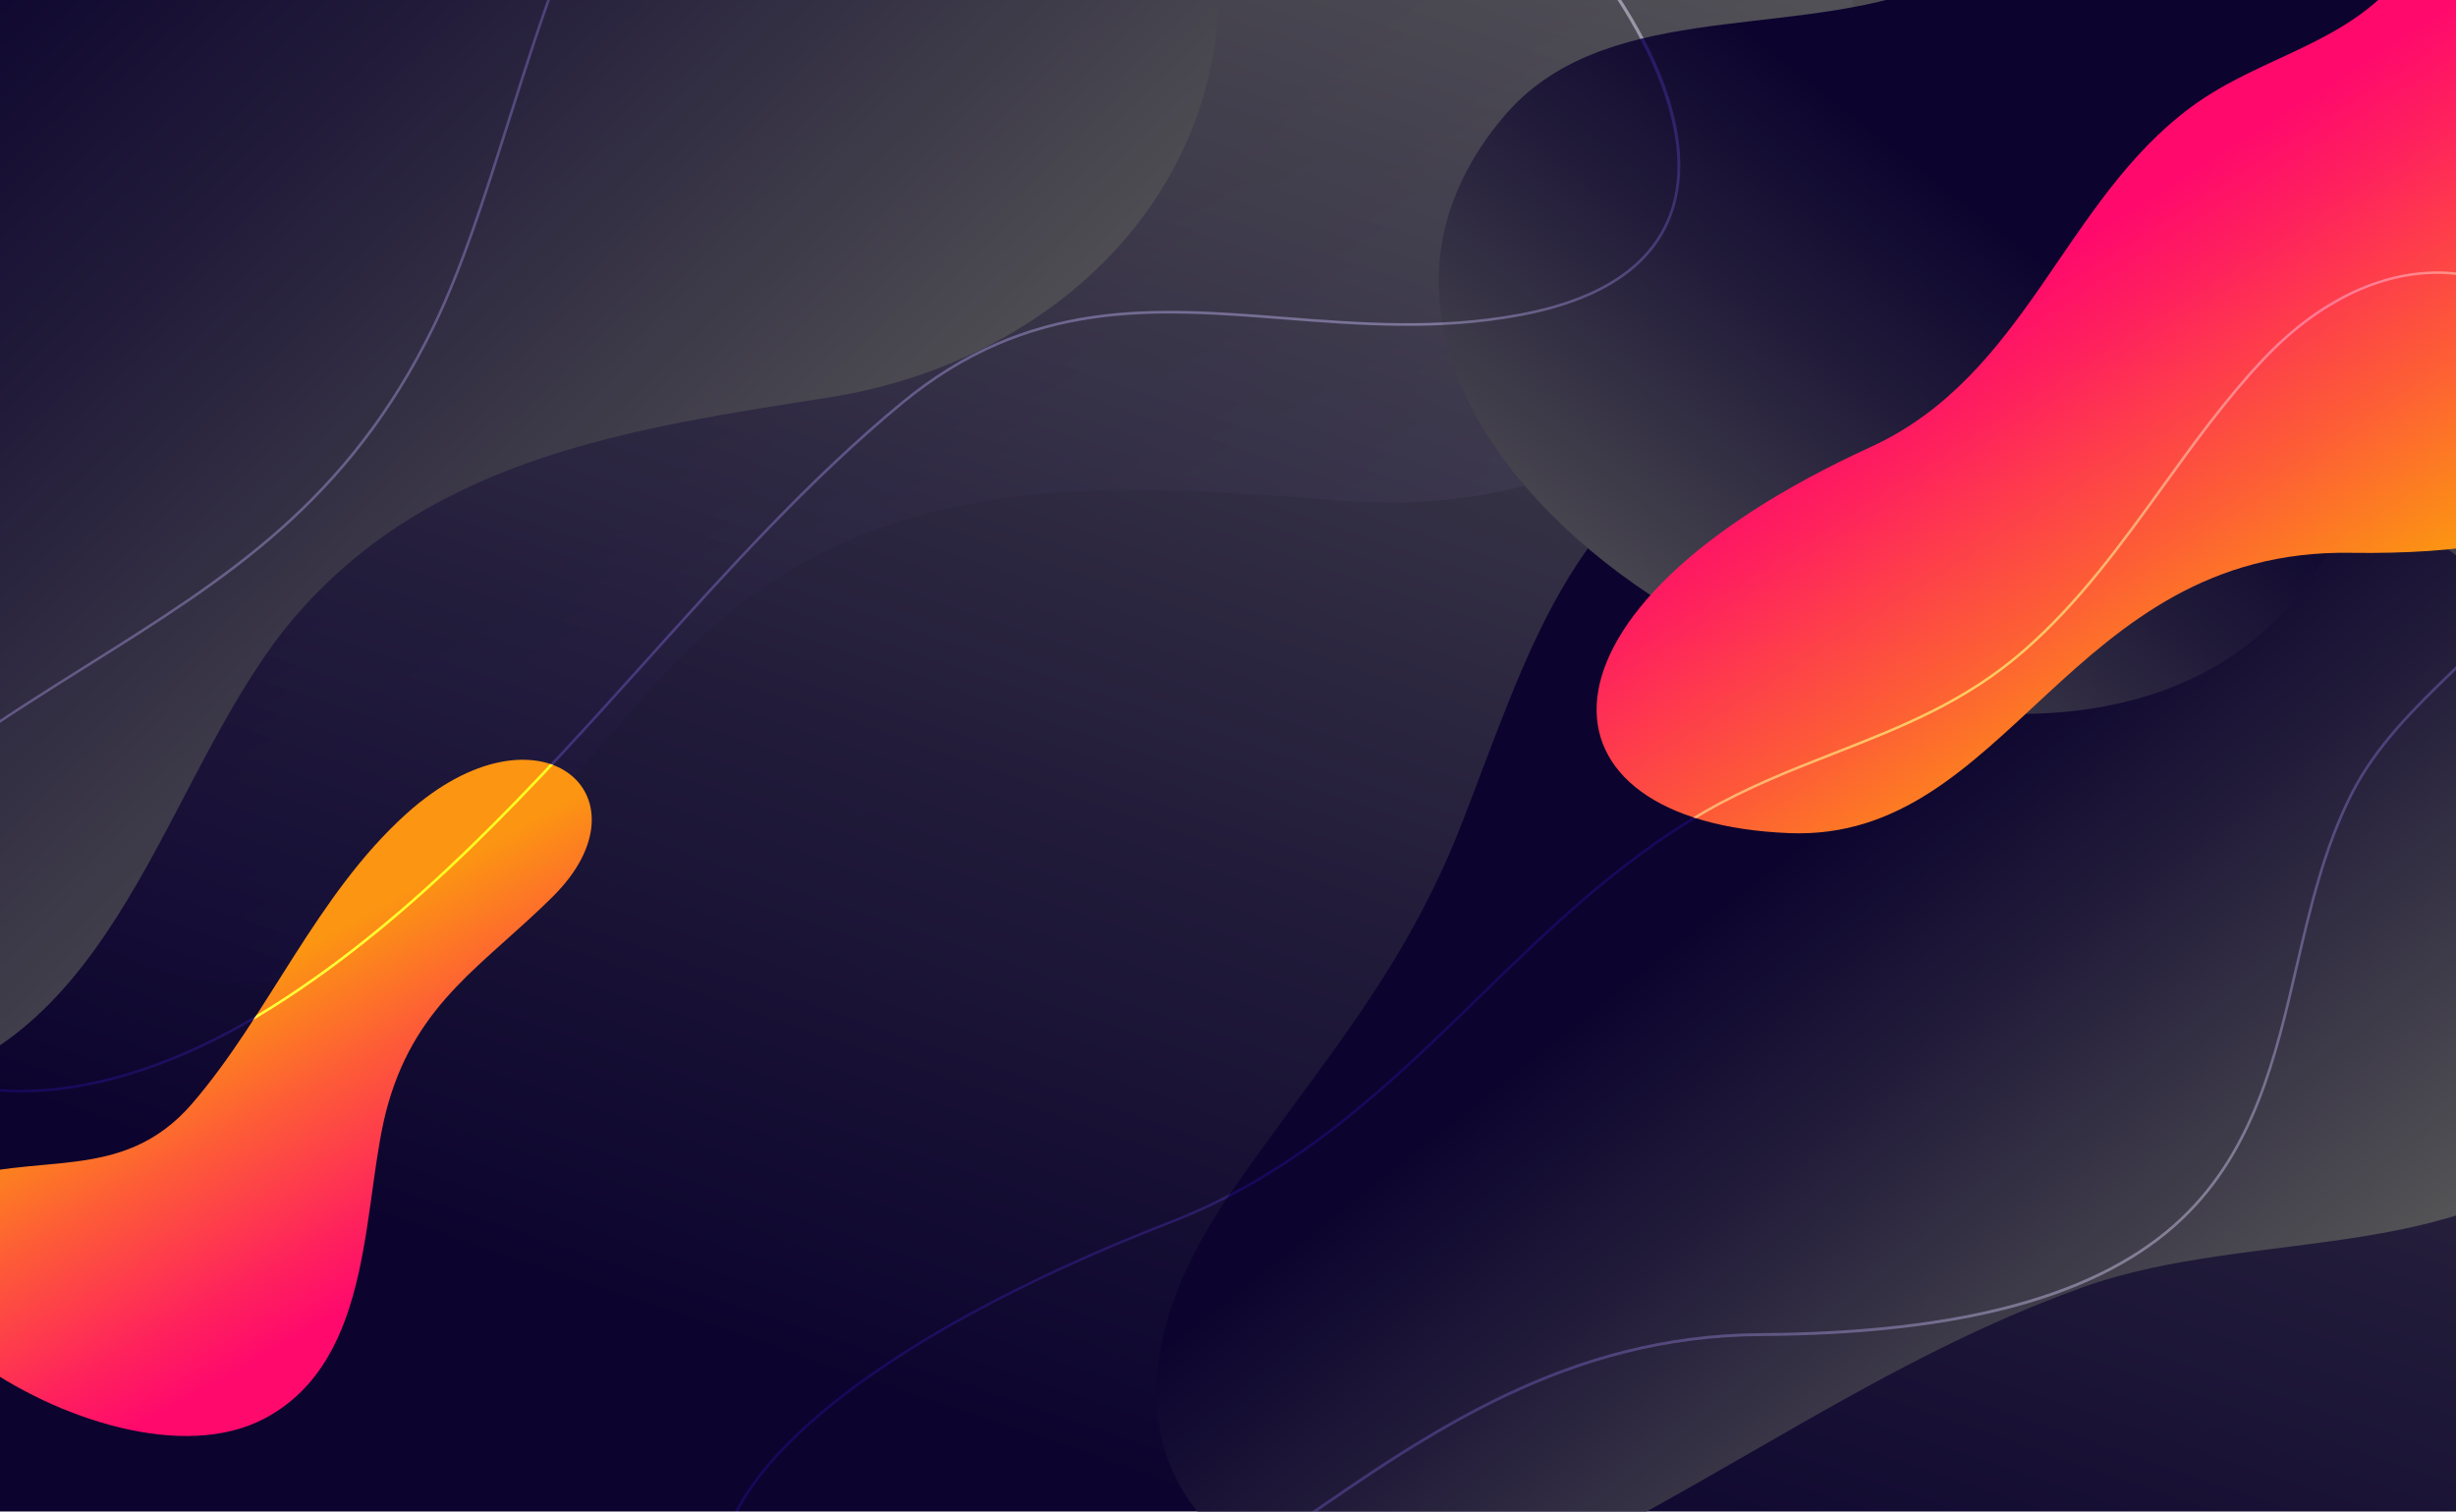
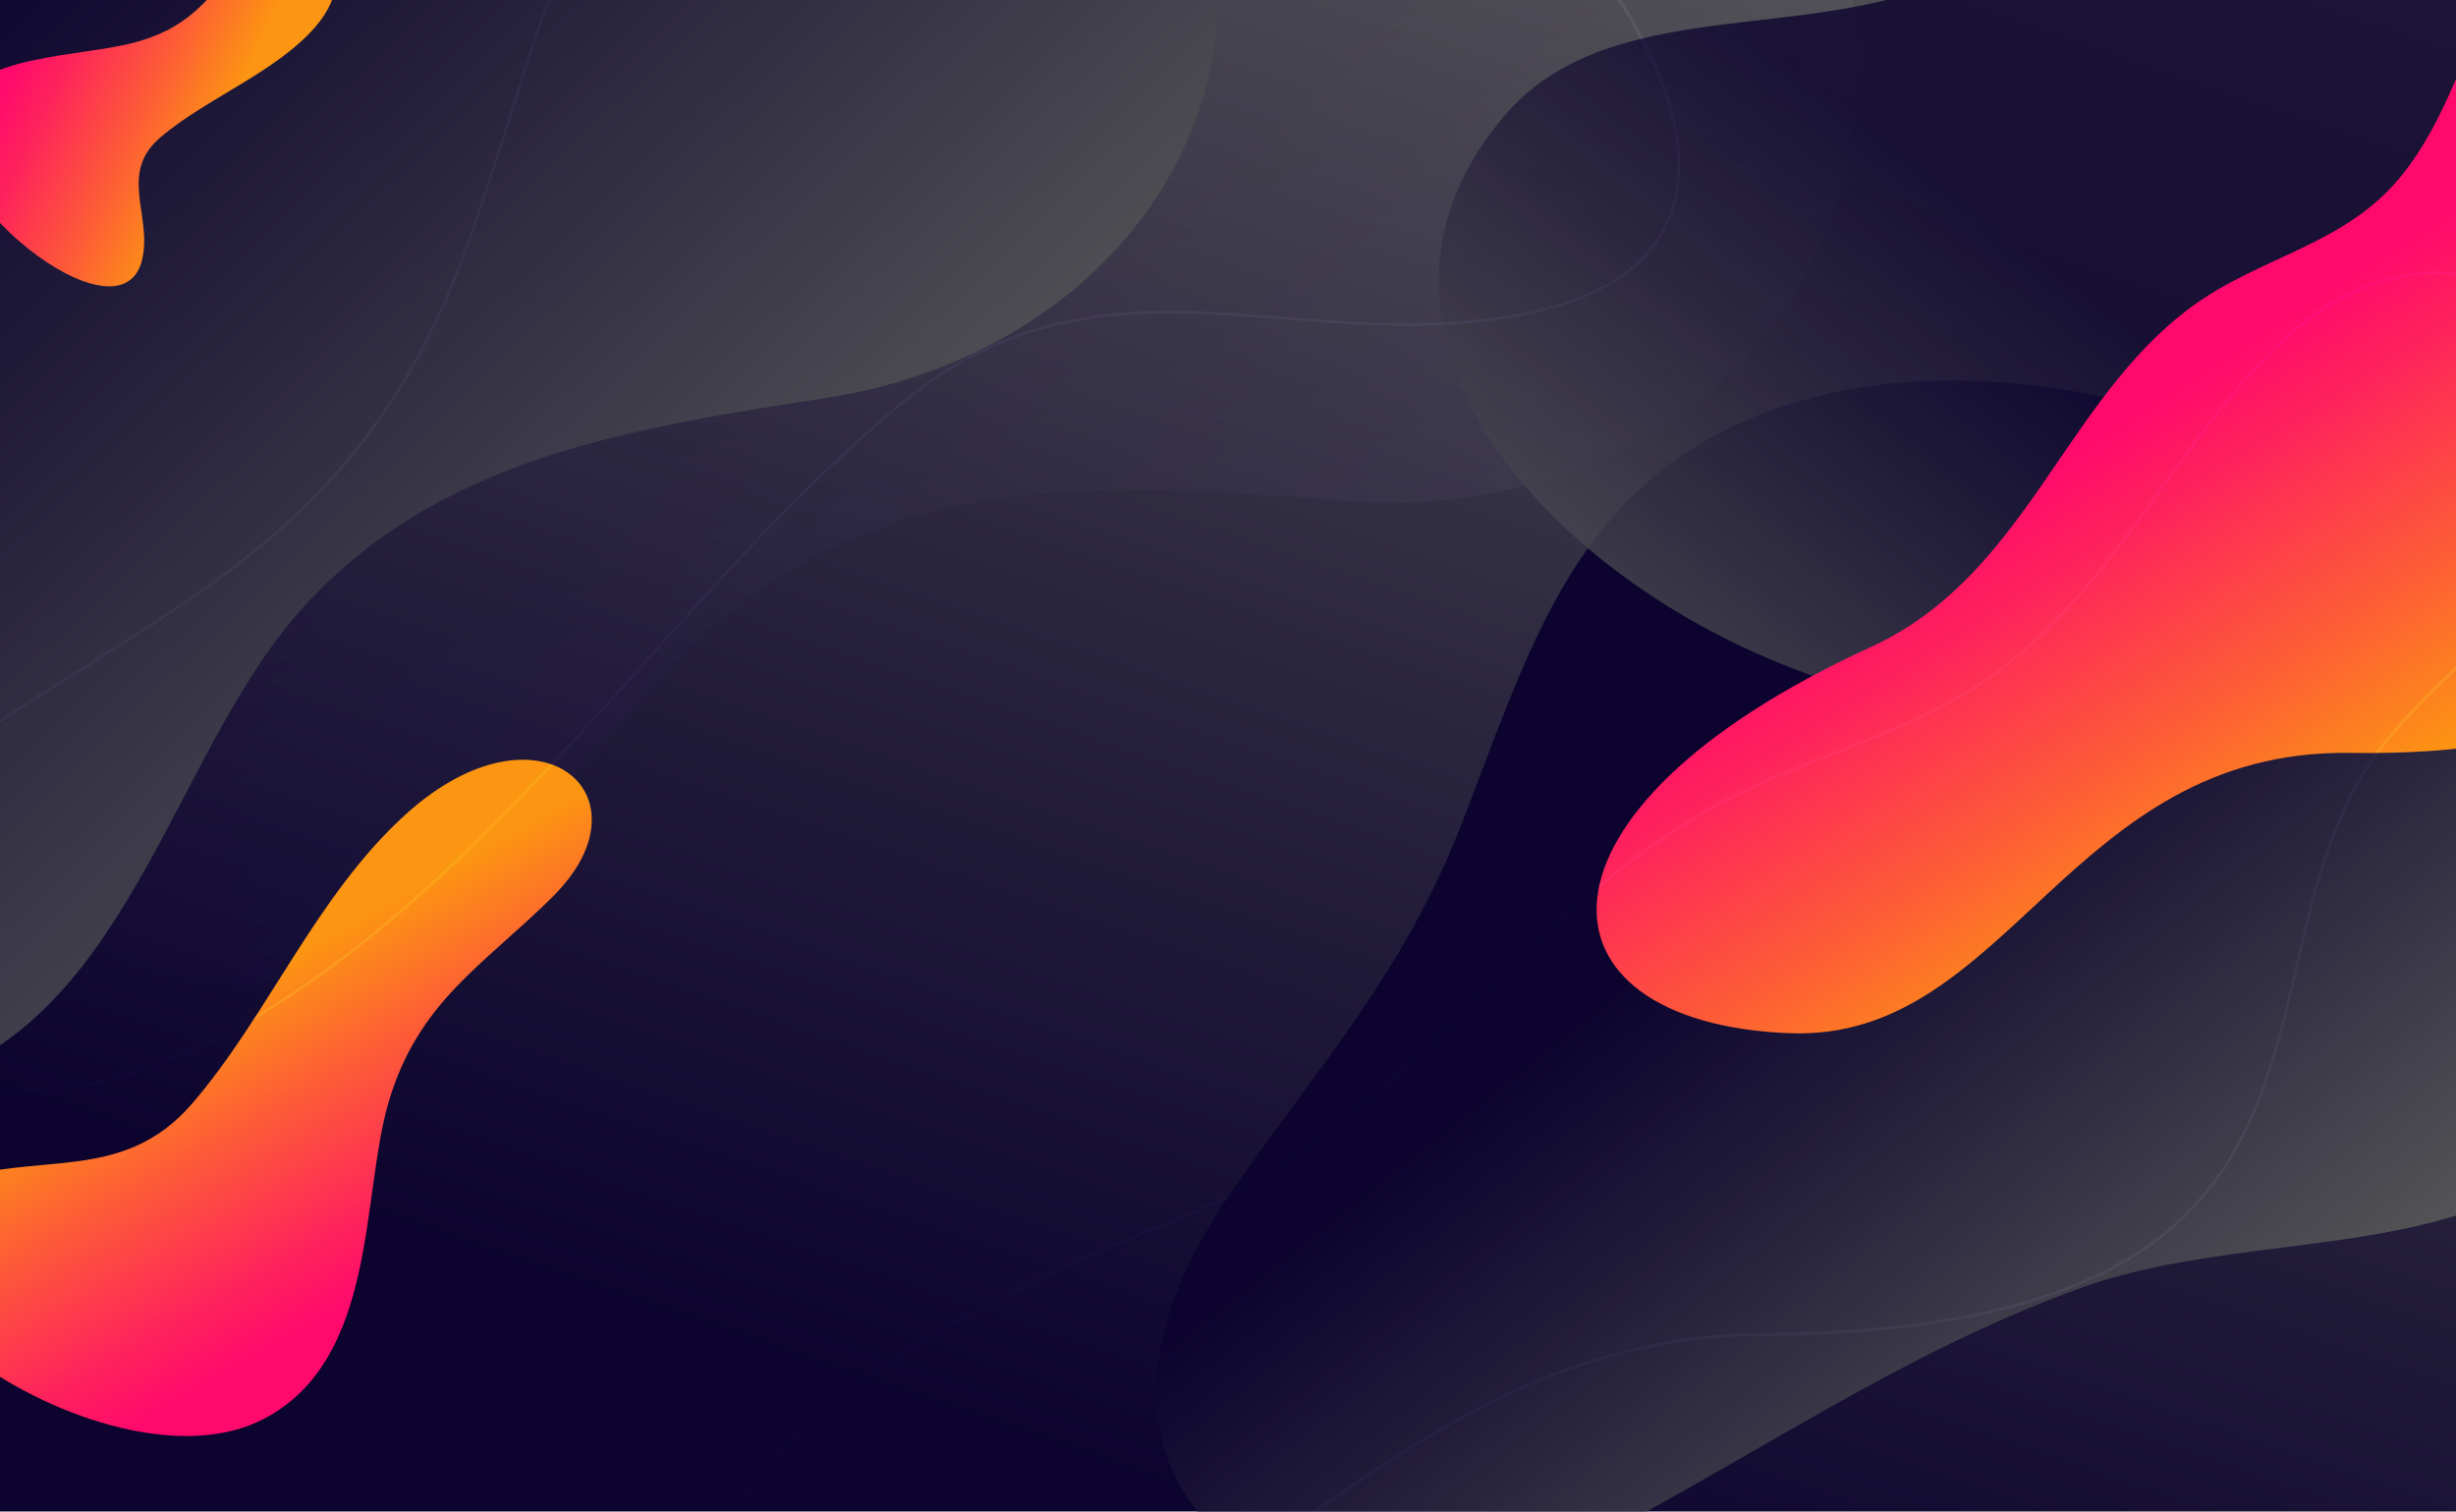
<svg xmlns="http://www.w3.org/2000/svg" xmlns:xlink="http://www.w3.org/1999/xlink" viewBox="0 0 2000 1230.77">
  <defs>
    <style>
      .a {
        fill: url(#a);
      }

      .b {
        isolation: isolate;
      }

      .c {
        clip-path: url(#c);
      }

      .d {
        opacity: 0.5;
        mix-blend-mode: color-dodge;
        fill: url(#d);
      }

      .e {
        fill: url(#e);
      }

      .f {
        fill: url(#f);
      }

      .g {
        fill: url(#g);
      }

      .h {
        fill: url(#h);
      }

      .i {
+         opacity: 0.8;
        fill: url(#i);
      }

      .j {
+         fill: url(#j);
+       }
+ 
+       .k {
        mix-blend-mode: overlay;
      }

-       .k {
+       .l {
        fill: #fff;
+         opacity: 0.15;
      }
    </style>
    <linearGradient id="a" x1="811.26" y1="1168.51" x2="1304.14" y2="-275.94" gradientUnits="userSpaceOnUse">
      <stop offset="0" stop-color="#0c042e" />
      <stop offset="0.33" stop-color="#221c3a" />
      <stop offset="1" stop-color="#575757" />
    </linearGradient>
    <clipPath id="c">
      <rect class="a" width="2000" height="1230.77" />
    </clipPath>
    <linearGradient id="d" x1="459.09" y1="-142.01" x2="963.36" y2="716.96" gradientUnits="userSpaceOnUse">
      <stop offset="0" />
      <stop offset="0.23" stop-color="#050505" />
      <stop offset="0.49" stop-color="#131313" />
      <stop offset="0.77" stop-color="#292929" />
      <stop offset="1" stop-color="#424242" />
    </linearGradient>
    <linearGradient id="e" x1="159.18" y1="108.58" x2="640.67" y2="928.74" gradientTransform="matrix(0.97, -0.23, 0.23, 0.97, -217.54, -117.98)" xlink:href="#a" />
    <linearGradient id="f" x1="1411.97" y1="729.16" x2="1779.49" y2="1193.54" xlink:href="#a" />
    <linearGradient id="g" x1="179.25" y1="811.62" x2="313.16" y2="1048.09" gradientUnits="userSpaceOnUse">
      <stop offset="0" stop-color="#fc9512" />
      <stop offset="0.35" stop-color="#fd5f35" />
      <stop offset="0.79" stop-color="#fe225c" />
      <stop offset="1" stop-color="#ff0a6c" />
    </linearGradient>
-     <linearGradient id="h" x1="1629.04" y1="186.27" x2="1307.1" y2="596.52" xlink:href="#a" />
-     <linearGradient id="i" x1="2052.08" y1="397.9" x2="1850.54" y2="84.03" gradientTransform="matrix(0.96, 0.03, 0.03, 0.98, -32.24, 25.81)" xlink:href="#g" />
+     <linearGradient id="h" x1="539.8" y1="-426.33" x2="673.7" y2="-189.86" gradientTransform="matrix(-0.13, -0.48, -0.63, 0.02, -16.02, 369.46)" xlink:href="#g" />
+     <linearGradient id="i" x1="1629.04" y1="186.27" x2="1307.1" y2="596.52" xlink:href="#a" />
+     <linearGradient id="j" x1="2046.97" y1="565.03" x2="1845.43" y2="251.15" gradientTransform="matrix(0.96, 0.03, 0.03, 0.98, -32.24, 25.81)" xlink:href="#g" />
  </defs>
  <g class="b">
    <g>
      <rect class="a" width="2000" height="1230.77" />
      <g class="c">
        <path class="d" d="M-126.34,105C-20.48-74.63,134.48-106.2,322.59-99.54c161,5.71,335.45,49.63,483.26-10.61,147.35-60,248.53-169.82,408.2-161.62,214.06,11,308.16,181.81,297.14,348.31-15.28,230.86-214.46,346.28-413.52,331.53-164.73-12.2-339.19-28.75-485,76.65C478.39,581.8,389.59,795.9,201.57,800.5-11.67,805.71-322.14,437.32-126.34,105Z" />
        <g>
          <path class="e" d="M-528.1,308.69C-468.87,118.6-331.7,55.45-155.38,20.63-4.51-9.17,167.27-6.39,291.54-94.61c123.88-87.95,194-212.07,344.21-239.26,201.39-36.46,326.12,101.81,352.18,259,36.14,217.94-123.85,368.66-312.11,398.36-155.8,24.58-321.58,47.24-434.13,177C138,620,102.16,838.41-71.62,883.69-268.71,935-637.65,660.28-528.1,308.69Z" />
          <path class="f" d="M2119.14,914.51c-98,118.59-282,83.11-422.91,133.64-162.35,58.21-292.42,156.53-454.19,233.95-157,75.16-420.76-50.66-238.61-312.7,71.74-103.19,139.85-177.36,187.48-300.15,53-136.7,87.68-259.91,222.77-323.24C1754.8,186.09,2387.6,589.6,2119.14,914.51Z" />
          <path class="g" d="M450.15,730.11c83.27-82.67-11.61-164.34-119.2-67.5-73.41,66.08-112.36,164-174.52,236.07-57.26,66.38-127.94,37.75-200.5,64.5-155,57.15,128.17,261.35,259.44,191.91,92-48.65,78.49-180.07,101-257.29C340.39,815.4,394.19,785.68,450.15,730.11Z" />
-           <path class="h" d="M1224.54,94.92C1303.65,1.26,1450,31.12,1562.67-7.93c129.87-45,234.36-122.21,363.93-182.52,125.76-58.53,334.83,44,187.43,251.22-58.05,81.62-113,140.12-152,237.56C1918.65,406.8,1890,504.68,1781.78,554,1508.59,678.48,1007.82,351.5,1224.54,94.92Z" />
-           <path class="i" d="M2187.76,83.14c14.24-70.22,75.15-103.47,83.71-177.48,18.67-161.15-143-247.78-217.42-124.7-37.85,62.6-52.16,140.71-97.4,197.91-45.92,58-115.24,66.21-172.05,108.06-104.38,76.9-134.57,219-261.14,277-291.89,133.61-280,306-66.3,314.47,178.78,7.08,227.2-231.68,456.76-228.25C2287.33,455.68,2156.8,235.86,2187.76,83.14Z" />
-           <g class="j">
-             <path class="k" d="M766,1369c-1.53,0-3.07,0-4.62,0-101.81-1.68-165.27-31-174.12-80.53-7-39.2,21.34-88.12,79.82-137.76,64.73-54.94,163.84-109.17,286.61-156.82,104-40.35,178.32-112.77,250.2-182.8,55.54-54.11,113-110.06,183.68-150.83,34.82-20.09,70.78-34.18,105.56-47.81,55.06-21.56,107.06-41.94,155.08-84,44.47-39,78.82-86.63,112-132.67,25.23-35,51.31-71.13,81.74-103.45,75.92-80.65,159.63-84.63,208.92-52.79,43.88,28.33,75.9,94.61,34.18,195.66-19.16,46.39-54.06,80.25-87.8,113-30.2,29.29-61.42,59.58-81.33,98.8l-1-.48,1,.48c-22.29,43.9-33.69,93-44.7,140.4-17.1,73.61-34.78,149.72-93.82,205.83-66,62.71-178.32,93.68-343.41,94.68-157.08.94-269.41,78.91-378,154.32C962,1307.31,873.17,1369,766,1369ZM1984.75,223c-43,0-93.63,20.15-141.21,70.68-30.33,32.22-56.37,68.33-81.56,103.24-33.28,46.14-67.7,93.84-112.35,133-48.3,42.36-100.47,62.8-155.71,84.45C1459.22,628,1423.33,642,1388.65,662c-70.48,40.64-127.81,96.5-183.25,150.51-72,70.18-146.54,142.76-250.92,183.27-122.55,47.56-221.45,101.66-286,156.45-57.87,49.12-86,97.33-79.1,135.76,8.65,48.39,71.36,77.1,172.06,78.76,1.52,0,3.06,0,4.57,0,106.52,0,195.07-61.47,288.76-126.5,108.9-75.59,221.52-153.75,379.25-154.7,164.52-1,276.38-31.77,342-94.09,58.57-55.67,76.18-131.46,93.2-204.76,11-47.57,22.48-96.75,44.88-140.89,20.07-39.53,51.43-69.95,81.75-99.36,33.59-32.59,68.32-66.28,87.31-112.27,41.22-99.83,9.8-165.18-33.36-193C2032,229.73,2009.62,223,1984.75,223Z" />
+           <path class="h" d="M199.05-34.25c41.26-42.15,104.76,1.91,57.72,56.16-32.11,37-88.65,58.06-125.95,89.76-34.36,29.2-7.3,62.76-14.79,98.47C100,286.43-64.67,154-37.88,88.93c18.77-45.6,103.08-42,148.72-54.67C159.54,20.78,171.31-5.92,199.05-34.25Z" />
+           <path class="i" d="M1224.54,94.92C1303.65,1.26,1450,31.12,1562.67-7.93c129.87-45,234.36-122.21,363.93-182.52,125.76-58.53,334.83,44,187.43,251.22-58.05,81.62-113,140.12-152,237.56C1918.65,406.8,1890,504.68,1781.78,554,1508.59,678.48,1007.82,351.5,1224.54,94.92Z" />
+           <path class="j" d="M2187.76,246.08c14.24-70.21,75.15-103.46,83.71-177.48,18.67-161.14-143-247.77-217.42-124.69-37.85,62.6-52.16,140.7-97.4,197.9-45.92,58-115.24,66.22-172.05,108.06-104.38,76.9-134.57,219-261.14,277-291.89,133.6-280,306-66.3,314.46,178.78,7.09,227.2-231.67,456.76-228.25C2287.33,618.63,2156.8,398.81,2187.76,246.08Z" />
+           <g class="k">
+             <path class="l" d="M766,1369c-1.53,0-3.07,0-4.62,0-101.81-1.68-165.27-31-174.12-80.53-7-39.2,21.34-88.12,79.82-137.76,64.73-54.94,163.84-109.17,286.61-156.82,104-40.35,178.32-112.77,250.2-182.8,55.54-54.11,113-110.06,183.68-150.83,34.82-20.09,70.78-34.18,105.56-47.81,55.06-21.56,107.06-41.94,155.08-84,44.47-39,78.82-86.63,112-132.67,25.23-35,51.31-71.13,81.74-103.45,75.92-80.65,159.63-84.63,208.92-52.79,43.88,28.33,75.9,94.61,34.18,195.66-19.16,46.39-54.06,80.25-87.8,113-30.2,29.29-61.42,59.58-81.33,98.8l-1-.48,1,.48c-22.29,43.9-33.69,93-44.7,140.4-17.1,73.61-34.78,149.72-93.82,205.83-66,62.71-178.32,93.68-343.41,94.68-157.08.94-269.41,78.91-378,154.32C962,1307.31,873.17,1369,766,1369ZM1984.75,223c-43,0-93.63,20.15-141.21,70.68-30.33,32.22-56.37,68.33-81.56,103.24-33.28,46.14-67.7,93.84-112.35,133-48.3,42.36-100.47,62.8-155.71,84.45C1459.22,628,1423.33,642,1388.65,662c-70.48,40.64-127.81,96.5-183.25,150.51-72,70.18-146.54,142.76-250.92,183.27-122.55,47.56-221.45,101.66-286,156.45-57.87,49.12-86,97.33-79.1,135.76,8.65,48.39,71.36,77.1,172.06,78.76,1.52,0,3.06,0,4.57,0,106.52,0,195.07-61.47,288.76-126.5,108.9-75.59,221.52-153.75,379.25-154.7,164.52-1,276.38-31.77,342-94.09,58.57-55.67,76.18-131.46,93.2-204.76,11-47.57,22.48-96.75,44.88-140.89,20.07-39.53,51.43-69.95,81.75-99.36,33.59-32.59,68.32-66.28,87.31-112.27,41.22-99.83,9.8-165.18-33.36-193C2032,229.73,2009.62,223,1984.75,223Z" />
          </g>
-           <g class="j">
-             <path class="k" d="M17.27,889.41c-2.8,0-5.57,0-8.34-.14-56.59-1.92-103.14-24.16-127.72-61-36-54-23.77-142.72,84.84-219l.62.87-.62-.87c36.11-25.38,71.33-47.47,105.38-68.82C184.82,469.26,282.75,407.84,352.28,265c23-47.3,41.29-104.94,60.65-166,51.81-163.35,110.53-348.51,285-405.79,169.28-55.6,394.26,63.72,531.67,198.1,105.34,103,155.36,206.88,133.8,277.78-13.9,45.73-56.15,75.47-125.57,88.39-67.06,12.48-130.52,7.5-191.9,2.69-106.75-8.36-207.57-16.27-311,69C660.5,390.58,592.56,466.07,526.85,539.08c-91.63,101.8-186.39,207.07-303.39,281C151.55,865.55,80.47,889.41,17.27,889.41ZM789.83-318.66c-31.6,0-62.25,4.35-91.27,13.89C525.16-247.83,466.62-63.23,415,99.64c-19.38,61.11-37.69,118.83-60.77,166.26-69.8,143.42-168,205-281.64,276.3C38.54,563.54,3.35,585.61-32.72,611-140.15,686.45-152.47,773.89-117,827.06c47.94,71.9,179.89,92,339.33-8.77C339.07,744.5,433.73,639.34,525.26,537.64,591,464.58,659,389,733.56,327.55c104.07-85.86,205.31-77.93,312.5-69.52,61.24,4.8,124.56,9.77,191.34-2.66,68.58-12.76,110.27-42,123.92-86.91,21-69.08-30.06-174.69-133.25-275.63C1114.71-218,941.61-318.66,789.83-318.66Z" />
+           <g class="k">
+             <path class="l" d="M17.27,889.41c-2.8,0-5.57,0-8.34-.14-56.59-1.92-103.14-24.16-127.72-61-36-54-23.77-142.72,84.84-219l.62.87-.62-.87c36.11-25.38,71.33-47.47,105.38-68.82C184.82,469.26,282.75,407.84,352.28,265c23-47.3,41.29-104.94,60.65-166,51.81-163.35,110.53-348.51,285-405.79,169.28-55.6,394.26,63.72,531.67,198.1,105.34,103,155.36,206.88,133.8,277.78-13.9,45.73-56.15,75.47-125.57,88.39-67.06,12.48-130.52,7.5-191.9,2.69-106.75-8.36-207.57-16.27-311,69C660.5,390.58,592.56,466.07,526.85,539.08c-91.63,101.8-186.39,207.07-303.39,281C151.55,865.55,80.47,889.41,17.27,889.41ZM789.83-318.66c-31.6,0-62.25,4.35-91.27,13.89C525.16-247.83,466.62-63.23,415,99.64c-19.38,61.11-37.69,118.83-60.77,166.26-69.8,143.42-168,205-281.64,276.3C38.54,563.54,3.35,585.61-32.72,611-140.15,686.45-152.47,773.89-117,827.06c47.94,71.9,179.89,92,339.33-8.77C339.07,744.5,433.73,639.34,525.26,537.64,591,464.58,659,389,733.56,327.55c104.07-85.86,205.31-77.93,312.5-69.52,61.24,4.8,124.56,9.77,191.34-2.66,68.58-12.76,110.27-42,123.92-86.91,21-69.08-30.06-174.69-133.25-275.63C1114.71-218,941.61-318.66,789.83-318.66Z" />
          </g>
        </g>
      </g>
    </g>
  </g>
</svg>
